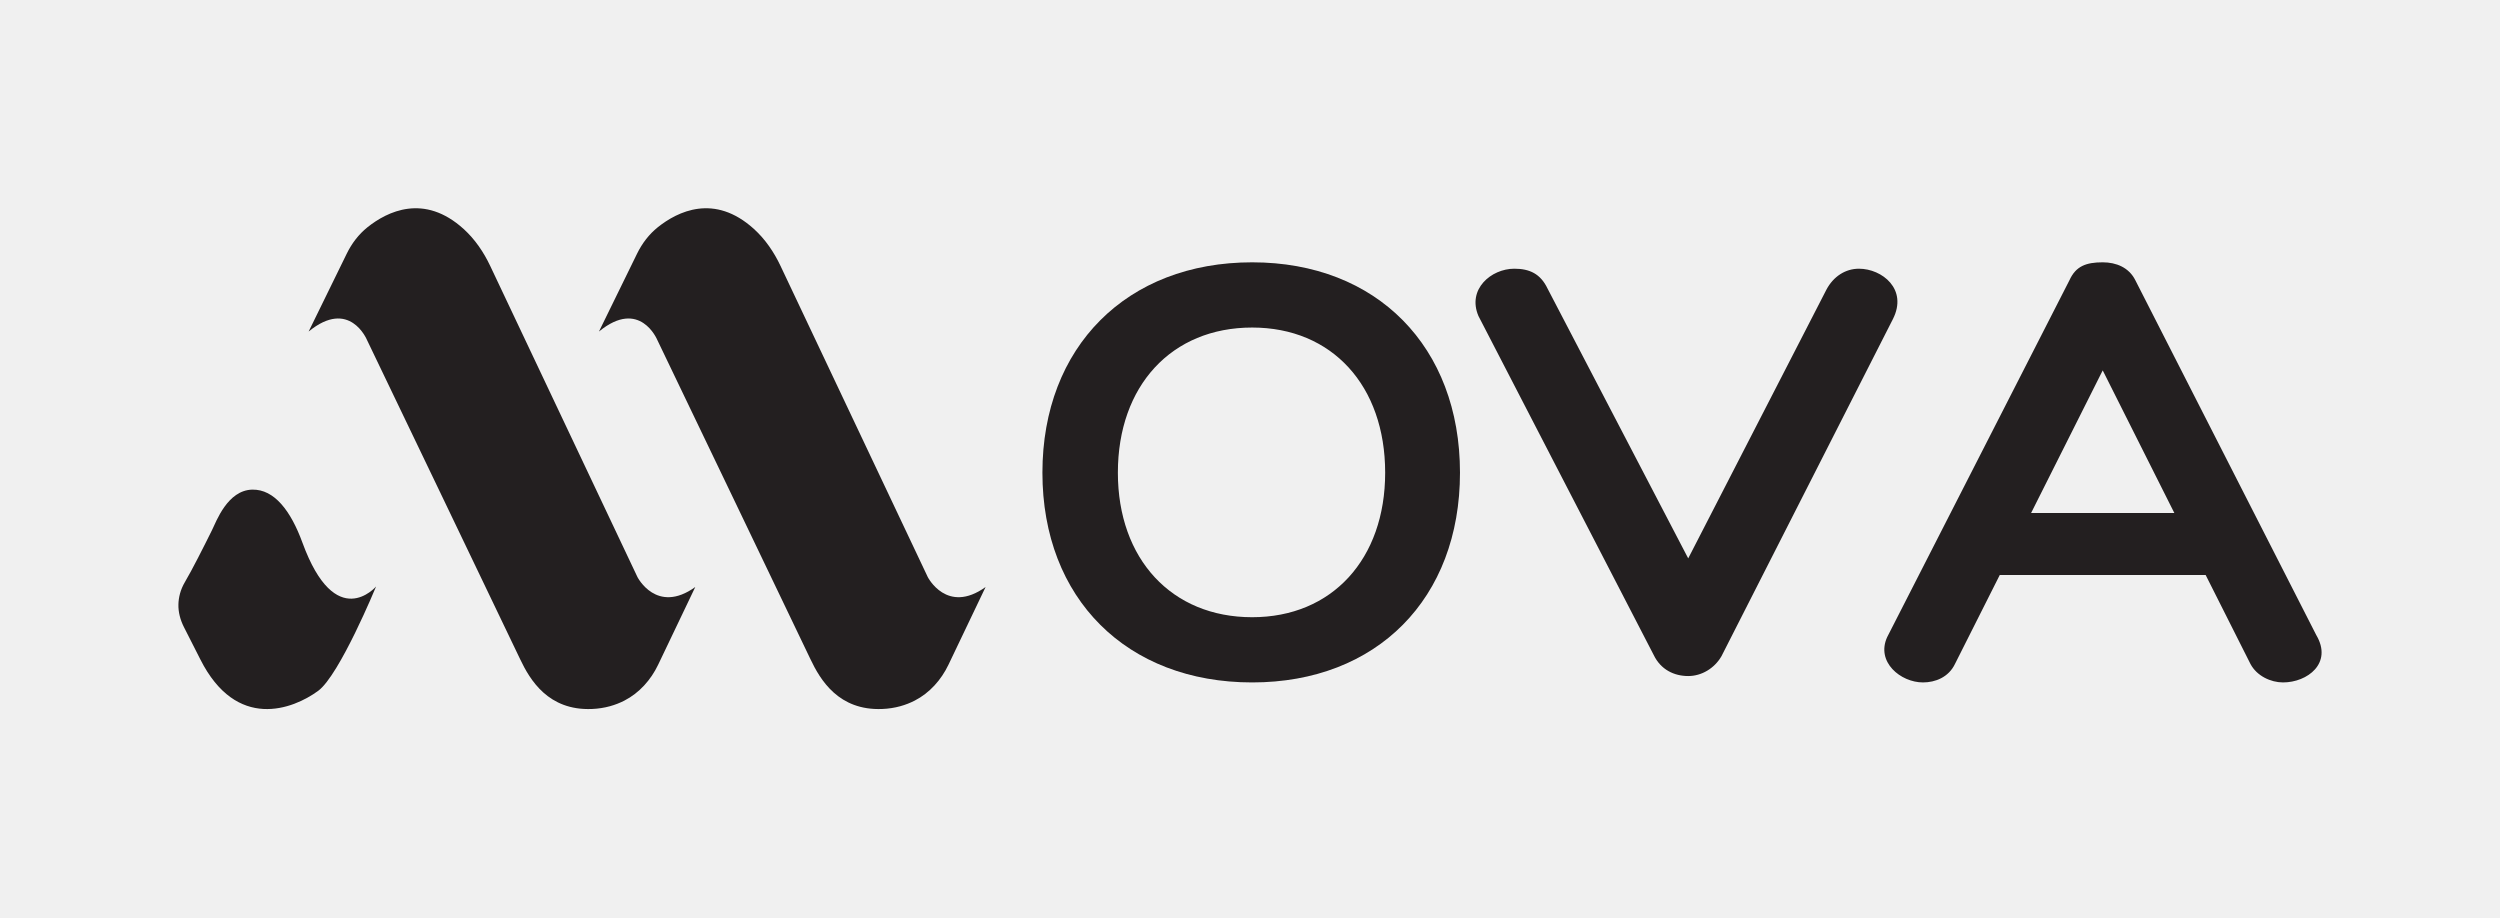
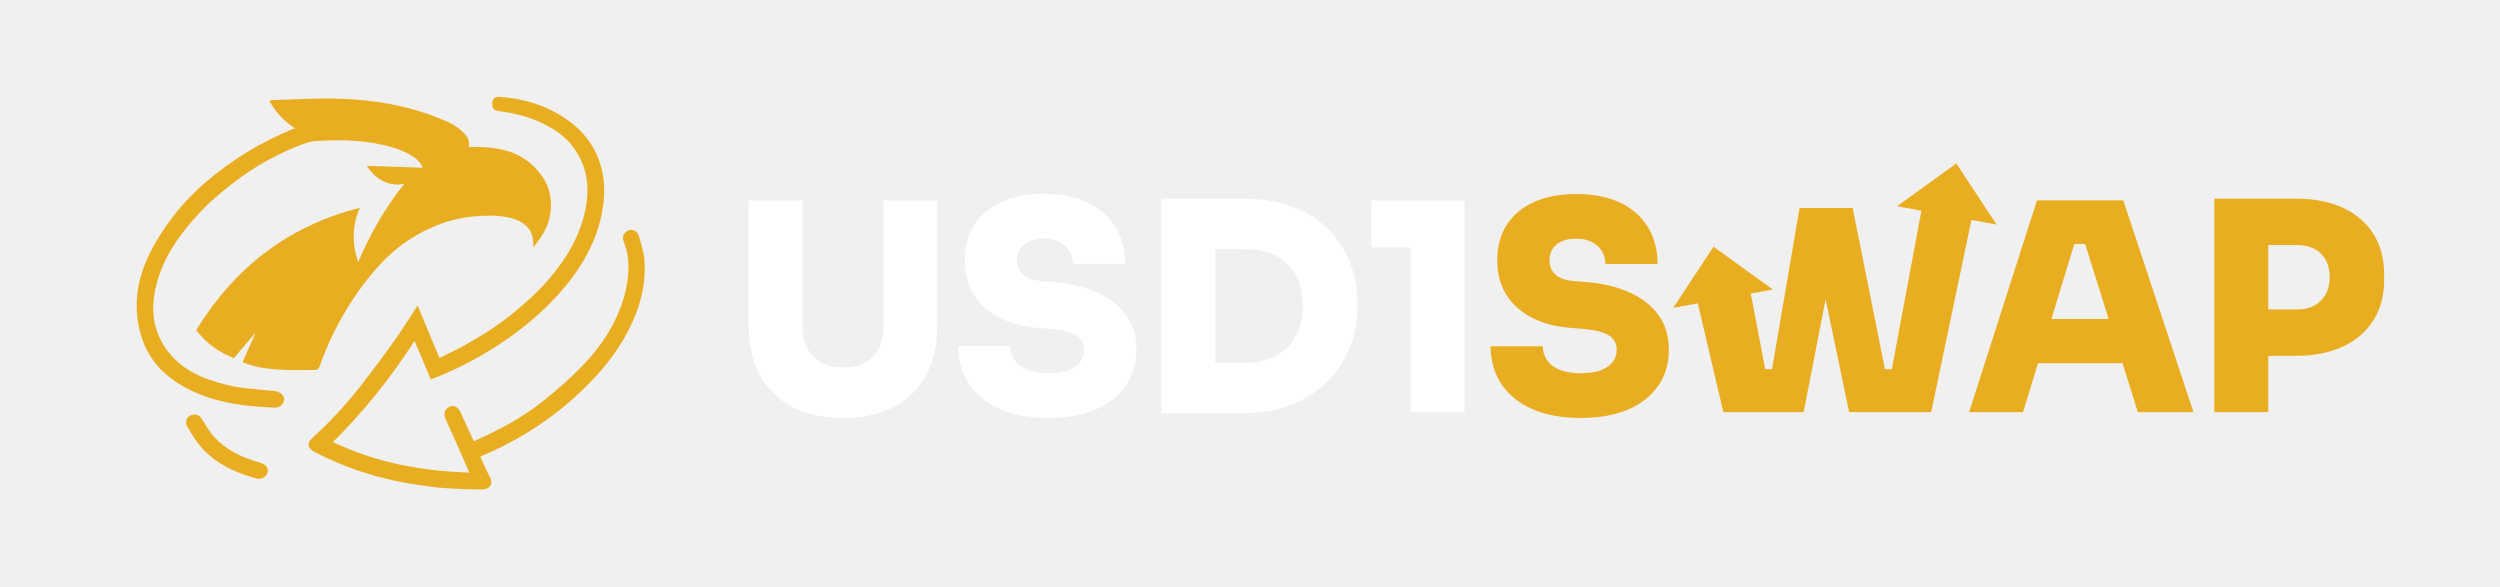
- <svg xmlns="http://www.w3.org/2000/svg" id="Layer_1" data-name="Layer 1" viewBox="0 0 595.276 218.425">
-   <defs>
-     <style>
-       .cls-1 {
-         fill: #231f20;
-       }
-     </style>
-   </defs>
-   <path class="cls-1" d="M47.68,156.965l-3.879-7.637c-.862-1.697-1.378-3.574-1.317-5.476,.049-1.552,.436-3.382,1.548-5.263,1.677-2.838,4.39-8.2,6.43-12.323,1.04-2.102,3.718-9.565,9.621-9.681,5.244-.103,9.165,5.063,11.924,12.61,7.919,21.664,17.54,10.457,17.54,10.457,0,0-8.69,21.11-13.793,24.85-5.97,4.376-19.438,9.631-28.075-7.537Z" />
-   <path class="cls-1" d="M73.489,78.944l9.078-18.55c1.184-2.419,2.829-4.603,4.934-6.284,4.677-3.736,13.453-8.149,22.892,.41,2.7,2.448,4.773,5.508,6.332,8.802l35.058,74.08s4.56,8.983,13.771,2.371l-8.841,18.501c-1.725,3.61-4.47,6.707-8.027,8.54-2.079,1.071-4.651,1.88-7.756,2.004-10.351,.413-14.729-6.883-17.1-11.899s-36.457-75.991-36.457-75.991c0,0-4.138-9.986-13.885-1.984Z" />
-   <path class="cls-1" d="M142.617,78.944l9.078-18.55c1.184-2.419,2.829-4.603,4.934-6.284,4.677-3.736,13.453-8.149,22.892,.41,2.7,2.448,4.773,5.508,6.332,8.802l35.058,74.08s4.56,8.983,13.771,2.371l-8.841,18.501c-1.725,3.61-4.47,6.707-8.027,8.54-2.079,1.071-4.651,1.88-7.756,2.004-10.351,.413-14.729-6.883-17.1-11.899s-36.457-75.991-36.457-75.991c0,0-4.138-9.986-13.885-1.984Z" />
-   <path class="cls-1" d="M298.153,162.495c-29.843,0-49.942-19.946-49.942-49.941s20.098-50.093,49.942-50.093c29.691,0,49.484,20.098,49.484,50.093s-19.793,49.941-49.484,49.941Zm31.67-49.941c0-20.708-12.638-34.564-31.67-34.564-19.185,0-31.975,13.856-31.975,34.564,0,20.556,12.79,34.411,31.975,34.411,19.032,0,31.67-13.855,31.67-34.411Z" />
-   <path class="cls-1" d="M360.566,63.982c3.654,0,6.243,1.218,7.918,4.721l33.497,64.254,32.888-63.95c1.674-3.198,4.568-5.025,7.765-5.025,5.481,0,11.725,4.872,8.07,12.029l-40.806,80.242c-1.674,2.892-4.72,4.72-7.918,4.72-3.35,0-6.547-1.523-8.222-5.025l-41.72-80.697c-2.741-6.396,3.045-11.268,8.527-11.268Z" />
-   <path class="cls-1" d="M508.443,66.724l43.089,84.504c3.96,6.699-2.131,11.266-7.918,11.266-2.892,0-6.242-1.522-7.765-4.414l-10.658-21.165h-49.028l-10.658,21.165c-1.523,3.197-4.721,4.414-7.613,4.414-5.329,0-11.267-4.871-8.527-10.81l43.395-84.961c1.522-3.351,3.958-4.263,7.918-4.263,3.197,0,6.242,1.218,7.765,4.263Zm-24.818,55.423h34.107l-17.053-33.955-17.053,33.955Z" />
+ <svg xmlns="http://www.w3.org/2000/svg" width="226" height="53" viewBox="0 0 226 53" fill="none">
+   <path d="M48.193 22.352C48.248 21.564 48.11 20.861 47.479 20.335C47.031 19.961 46.497 19.762 45.936 19.651C44.88 19.442 43.818 19.47 42.75 19.569C41.163 19.717 39.682 20.208 38.273 20.925C36.624 21.763 35.213 22.905 33.998 24.305C31.721 26.927 30.04 29.89 28.876 33.154C28.801 33.364 28.697 33.447 28.47 33.445C27.495 33.433 26.517 33.484 25.545 33.429C24.327 33.36 23.108 33.242 21.927 32.737C22.303 31.889 22.678 31.044 23.052 30.198C23.041 30.188 23.028 30.177 23.017 30.167C22.39 30.906 21.763 31.644 21.139 32.38C19.796 31.837 18.656 31.052 17.742 29.845C21.186 24.205 26.037 20.433 32.524 18.789C31.823 20.43 31.815 22.055 32.384 23.696C33.43 21.169 34.808 18.818 36.546 16.613C35.813 16.761 35.187 16.654 34.59 16.352C33.99 16.049 33.558 15.574 33.14 14.99C34.862 15.05 36.519 15.107 38.217 15.165C37.968 14.588 37.55 14.259 37.079 13.992C36.043 13.405 34.906 13.129 33.745 12.927C32.044 12.633 30.324 12.65 28.614 12.742C27.941 12.779 27.262 13.065 26.622 13.327C24.484 14.206 22.513 15.387 20.709 16.829C19.831 17.531 18.959 18.261 18.19 19.077C16.389 20.988 14.831 23.078 14.152 25.675C13.623 27.698 13.738 29.67 14.953 31.454C15.9 32.846 17.246 33.732 18.816 34.291C20.056 34.733 21.331 35.029 22.646 35.143C23.38 35.207 24.112 35.286 24.846 35.352C25.286 35.391 25.709 35.749 25.685 36.107C25.653 36.585 25.237 36.859 24.827 36.845C22.364 36.762 19.936 36.481 17.659 35.475C15.616 34.572 13.92 33.237 13.032 31.114C12.718 30.365 12.515 29.542 12.42 28.734C12.089 25.942 13.042 23.484 14.516 21.177C15.641 19.416 16.988 17.846 18.572 16.488C20.93 14.468 23.547 12.865 26.42 11.685C26.481 11.66 26.547 11.645 26.669 11.607C25.67 10.97 24.937 10.142 24.349 9.137C24.426 9.103 24.493 9.048 24.562 9.046C26.609 8.995 28.658 8.857 30.701 8.923C33.761 9.022 36.765 9.519 39.633 10.663C40.481 11.001 41.314 11.356 41.953 12.047C42.272 12.392 42.52 12.752 42.368 13.284C42.709 13.284 43.026 13.275 43.342 13.285C45.04 13.34 46.66 13.64 47.993 14.809C49.072 15.755 49.758 16.884 49.806 18.377C49.856 19.953 49.205 21.212 48.193 22.352Z" fill="#E9AD21" />
+   <path d="M38.948 34.302C38.454 33.132 37.97 31.988 37.474 30.814C35.342 34.133 32.913 37.168 30.1 39.961C34.004 41.821 38.103 42.598 42.419 42.719C42.189 42.185 41.988 41.706 41.777 41.231C41.278 40.103 40.773 38.978 40.273 37.851C40.071 37.395 40.209 36.972 40.617 36.782C41.021 36.593 41.395 36.763 41.618 37.245C42.022 38.121 42.42 38.999 42.826 39.886C45.115 38.882 47.291 37.721 49.221 36.158C50.377 35.221 51.512 34.241 52.547 33.175C54.434 31.234 55.903 29.014 56.545 26.334C56.907 24.82 56.969 23.308 56.378 21.823C56.214 21.411 56.393 21.01 56.788 20.841C57.133 20.694 57.567 20.835 57.711 21.238C57.92 21.825 58.063 22.437 58.201 23.046C58.267 23.339 58.267 23.65 58.277 23.953C58.342 26.047 57.778 27.989 56.828 29.829C56.063 31.31 55.107 32.66 53.98 33.893C51.143 37.001 47.784 39.367 43.935 41.049C43.776 41.118 43.619 41.191 43.415 41.283C43.697 41.885 43.947 42.51 44.273 43.091C44.672 43.804 44.193 44.24 43.614 44.247C42.557 44.259 41.5 44.195 40.444 44.14C39.895 44.112 39.346 44.056 38.803 43.976C37.78 43.824 36.752 43.688 35.743 43.47C33.257 42.936 30.869 42.108 28.605 40.94C28.523 40.898 28.439 40.858 28.36 40.811C27.745 40.447 27.756 40.018 28.287 39.54C29.056 38.847 29.794 38.114 30.498 37.355C31.215 36.582 31.907 35.781 32.554 34.949C33.588 33.621 34.6 32.274 35.577 30.904C36.327 29.852 37.011 28.751 37.752 27.629C38.41 29.206 39.055 30.752 39.724 32.357C40.46 31.99 41.186 31.659 41.882 31.276C43.468 30.404 44.998 29.44 46.402 28.295C47.65 27.277 48.835 26.194 49.864 24.941C50.834 23.761 51.672 22.509 52.258 21.098C52.674 20.098 52.952 19.063 53.066 17.975C53.247 16.256 52.847 14.709 51.838 13.324C51.088 12.293 50.044 11.625 48.912 11.086C47.67 10.494 46.344 10.21 44.99 10.025C44.618 9.974 44.457 9.707 44.498 9.273C44.531 8.938 44.758 8.73 45.12 8.754C47.456 8.913 49.612 9.589 51.51 11C53.013 12.117 53.998 13.582 54.419 15.406C54.736 16.786 54.657 18.167 54.353 19.544C53.828 21.922 52.679 23.975 51.145 25.835C49.007 28.425 46.407 30.452 43.515 32.129C42.063 32.971 40.553 33.687 38.95 34.302H38.948Z" fill="#E9AD21" />
+   <path d="M17.562 37.474C17.951 37.447 18.138 37.708 18.323 37.991C18.653 38.498 18.941 39.049 19.348 39.488C20.456 40.683 21.871 41.37 23.427 41.796C23.65 41.857 23.895 41.967 24.047 42.131C24.256 42.358 24.271 42.661 24.076 42.937C23.869 43.231 23.544 43.356 23.178 43.256C21.327 42.749 19.608 41.976 18.29 40.541C17.752 39.956 17.332 39.251 16.929 38.559C16.625 38.038 16.992 37.473 17.563 37.474H17.562Z" fill="#E9AD21" />
+   <path d="M79.859 29.521C79.859 30.29 79.719 30.95 79.44 31.5C79.16 32.051 78.749 32.475 78.208 32.772C77.666 33.069 77.003 33.218 76.217 33.218C75.431 33.218 74.766 33.069 74.225 32.772C73.684 32.475 73.269 32.047 72.981 31.487C72.692 30.927 72.549 30.273 72.549 29.52V18.116H67.675V29.415C67.675 31.129 68.006 32.61 68.671 33.86C69.334 35.109 70.299 36.075 71.566 36.757C72.832 37.438 74.382 37.779 76.218 37.779C78.053 37.779 79.601 37.438 80.868 36.757C82.134 36.076 83.095 35.109 83.75 33.86C84.405 32.61 84.732 31.129 84.732 29.415V18.116H79.859V29.52V29.521Z" fill="white" />
+   <path d="M99.196 26.441C98.095 25.942 96.829 25.633 95.397 25.511L94.165 25.405C93.344 25.336 92.767 25.125 92.436 24.776C92.104 24.427 91.939 24.007 91.939 23.518C91.939 23.151 92.03 22.819 92.214 22.521C92.397 22.225 92.668 21.993 93.025 21.826C93.384 21.66 93.825 21.578 94.349 21.578C94.908 21.578 95.384 21.678 95.777 21.879C96.17 22.08 96.472 22.355 96.681 22.704C96.891 23.055 96.996 23.439 96.996 23.859H101.712C101.712 22.6 101.423 21.495 100.847 20.542C100.271 19.59 99.436 18.851 98.345 18.327C97.253 17.802 95.921 17.54 94.349 17.54C92.899 17.54 91.641 17.777 90.576 18.248C89.51 18.721 88.685 19.402 88.101 20.293C87.515 21.184 87.222 22.26 87.222 23.518C87.222 25.284 87.808 26.699 88.978 27.766C90.148 28.831 91.721 29.452 93.694 29.627L94.925 29.731C96.043 29.82 96.838 30.015 97.31 30.322C97.781 30.627 98.018 31.06 98.018 31.62C98.018 32.056 97.891 32.432 97.638 32.747C97.384 33.061 97.017 33.306 96.537 33.481C96.056 33.656 95.476 33.743 94.795 33.743C94.008 33.743 93.362 33.638 92.856 33.428C92.349 33.219 91.969 32.926 91.715 32.55C91.462 32.175 91.336 31.759 91.336 31.305H86.619C86.619 32.564 86.929 33.677 87.549 34.647C88.169 35.617 89.086 36.383 90.301 36.941C91.514 37.5 93.012 37.78 94.794 37.78C96.454 37.78 97.873 37.526 99.052 37.02C100.231 36.513 101.138 35.797 101.777 34.87C102.414 33.944 102.733 32.86 102.733 31.62C102.733 30.379 102.419 29.329 101.79 28.473C101.161 27.617 100.297 26.939 99.196 26.441Z" fill="white" />
+   <path d="M120.078 20.725C119.204 19.86 118.117 19.183 116.816 18.693C115.514 18.204 113.999 17.959 112.27 17.959H104.986V37.36H112.27C113.999 37.36 115.514 37.094 116.816 36.56C118.117 36.028 119.204 35.311 120.078 34.411C120.951 33.51 121.606 32.496 122.043 31.369C122.48 30.242 122.699 29.092 122.699 27.921V27.345C122.699 26.069 122.48 24.863 122.043 23.727C121.606 22.59 120.951 21.591 120.078 20.725ZM117.405 29.796C117.161 30.435 116.811 30.977 116.358 31.422C115.903 31.868 115.349 32.208 114.694 32.444C114.039 32.68 113.301 32.798 112.48 32.798H109.86V22.521H112.48C113.301 22.521 114.039 22.63 114.694 22.848C115.349 23.067 115.903 23.39 116.358 23.818C116.811 24.247 117.16 24.78 117.405 25.418C117.65 26.055 117.772 26.794 117.772 27.633C117.772 28.437 117.65 29.158 117.405 29.796Z" fill="white" />
+   <path d="M123.956 18.117V22.363H127.519V37.255H132.392V18.117H123.956Z" fill="white" />
+   <path d="M180.489 20.301L178.671 17.539L176.853 14.777L174.171 16.711L171.489 18.644L173.696 19.051L171.022 33.375H170.397L167.478 18.798H166.64H163.312H162.683L160.192 33.375H159.58L158.268 26.537L160.263 26.17L157.582 24.236L154.9 22.302L153.082 25.064L151.264 27.826L153.479 27.418L155.791 37.255H163.05L165.034 27.052L167.163 37.255H174.578L178.217 19.883L180.489 20.301Z" fill="#E9AD21" />
+   <path d="M147.328 26.441C146.227 25.942 144.961 25.633 143.529 25.511L142.298 25.405C141.476 25.336 140.899 25.125 140.568 24.776C140.236 24.427 140.071 24.007 140.071 23.518C140.071 23.151 140.162 22.819 140.346 22.521C140.529 22.225 140.8 21.993 141.158 21.826C141.516 21.66 141.957 21.578 142.481 21.578C143.04 21.578 143.516 21.678 143.91 21.879C144.302 22.08 144.604 22.355 144.814 22.704C145.023 23.055 145.128 23.439 145.128 23.859H149.844C149.844 22.6 149.556 21.495 148.979 20.542C148.403 19.59 147.568 18.851 146.477 18.327C145.385 17.802 144.053 17.54 142.481 17.54C141.031 17.54 139.774 17.777 138.708 18.248C137.642 18.721 136.817 19.402 136.232 20.293C135.647 21.184 135.354 22.26 135.354 23.518C135.354 25.284 135.94 26.699 137.11 27.766C138.28 28.831 139.852 29.452 141.826 29.627L143.057 29.731C144.175 29.82 144.97 30.015 145.442 30.322C145.913 30.627 146.149 31.06 146.149 31.62C146.149 32.056 146.023 32.432 145.769 32.747C145.516 33.061 145.149 33.306 144.669 33.481C144.188 33.656 143.608 33.743 142.927 33.743C142.14 33.743 141.493 33.638 140.988 33.428C140.481 33.219 140.101 32.926 139.847 32.55C139.594 32.175 139.468 31.759 139.468 31.305H134.751C134.751 32.564 135.061 33.677 135.681 34.647C136.301 35.617 137.218 36.383 138.433 36.941C139.646 37.5 141.144 37.78 142.926 37.78C144.586 37.78 146.005 37.526 147.184 37.02C148.363 36.513 149.27 35.797 149.909 34.87C150.546 33.944 150.865 32.86 150.865 31.62C150.865 30.379 150.55 29.329 149.922 28.473C149.293 27.617 148.428 26.939 147.328 26.441L147.328 26.441Z" fill="#E9AD21" />
+   <path d="M184.141 18.117L178.009 37.255H182.883L184.234 32.825H191.872L193.259 37.255H198.29L191.949 18.117H184.141ZM185.449 28.839L187.518 22.049H188.497L190.624 28.839H185.449Z" fill="#E9AD21" />
+   <path d="M214.561 21.157C213.915 20.126 212.993 19.335 211.797 18.784C210.601 18.234 209.181 17.959 207.54 17.959H200.177V37.255H205.051V32.169H207.54C209.181 32.169 210.601 31.889 211.797 31.329C212.993 30.771 213.915 29.975 214.561 28.944C215.208 27.913 215.531 26.689 215.531 25.273V24.854C215.531 23.421 215.208 22.188 214.561 21.157ZM210.239 26.611C209.994 27.048 209.653 27.384 209.217 27.62C208.78 27.856 208.264 27.974 207.671 27.974H205.051V22.154H207.671C208.264 22.154 208.78 22.267 209.217 22.495C209.653 22.722 209.994 23.054 210.239 23.491C210.483 23.927 210.606 24.452 210.606 25.064C210.606 25.659 210.483 26.174 210.239 26.611Z" fill="#E9AD21" />
</svg>
